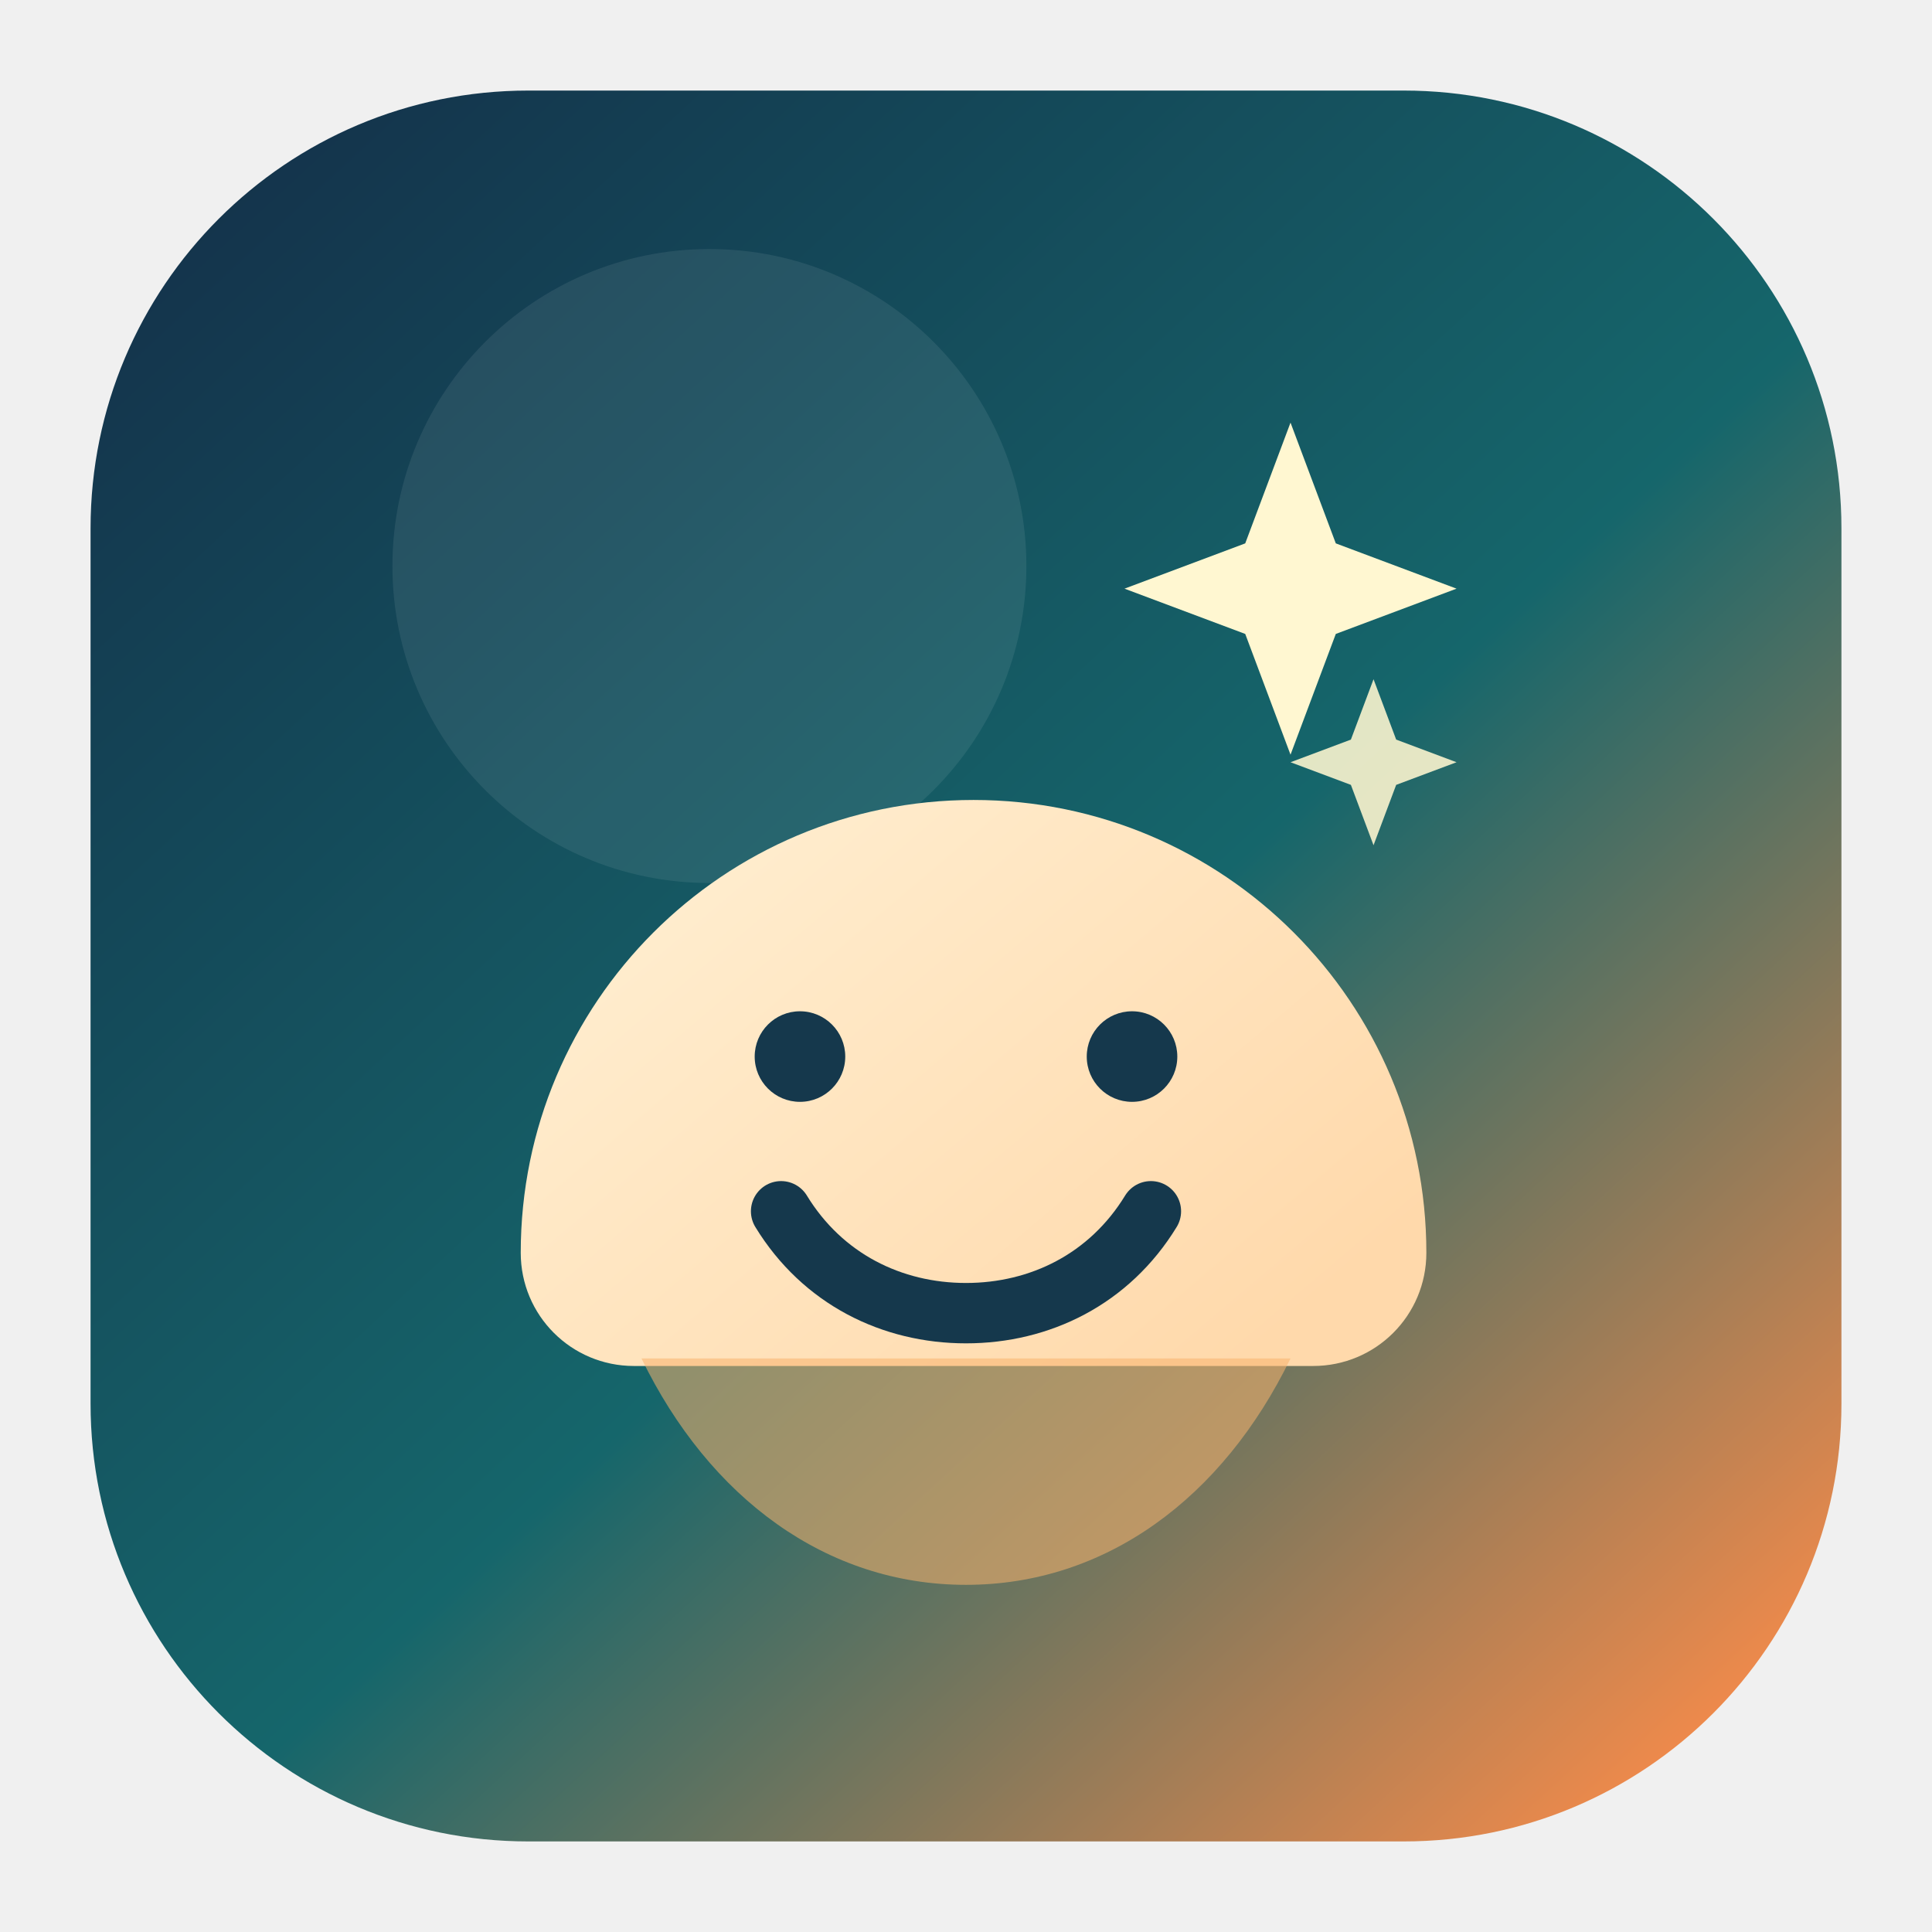
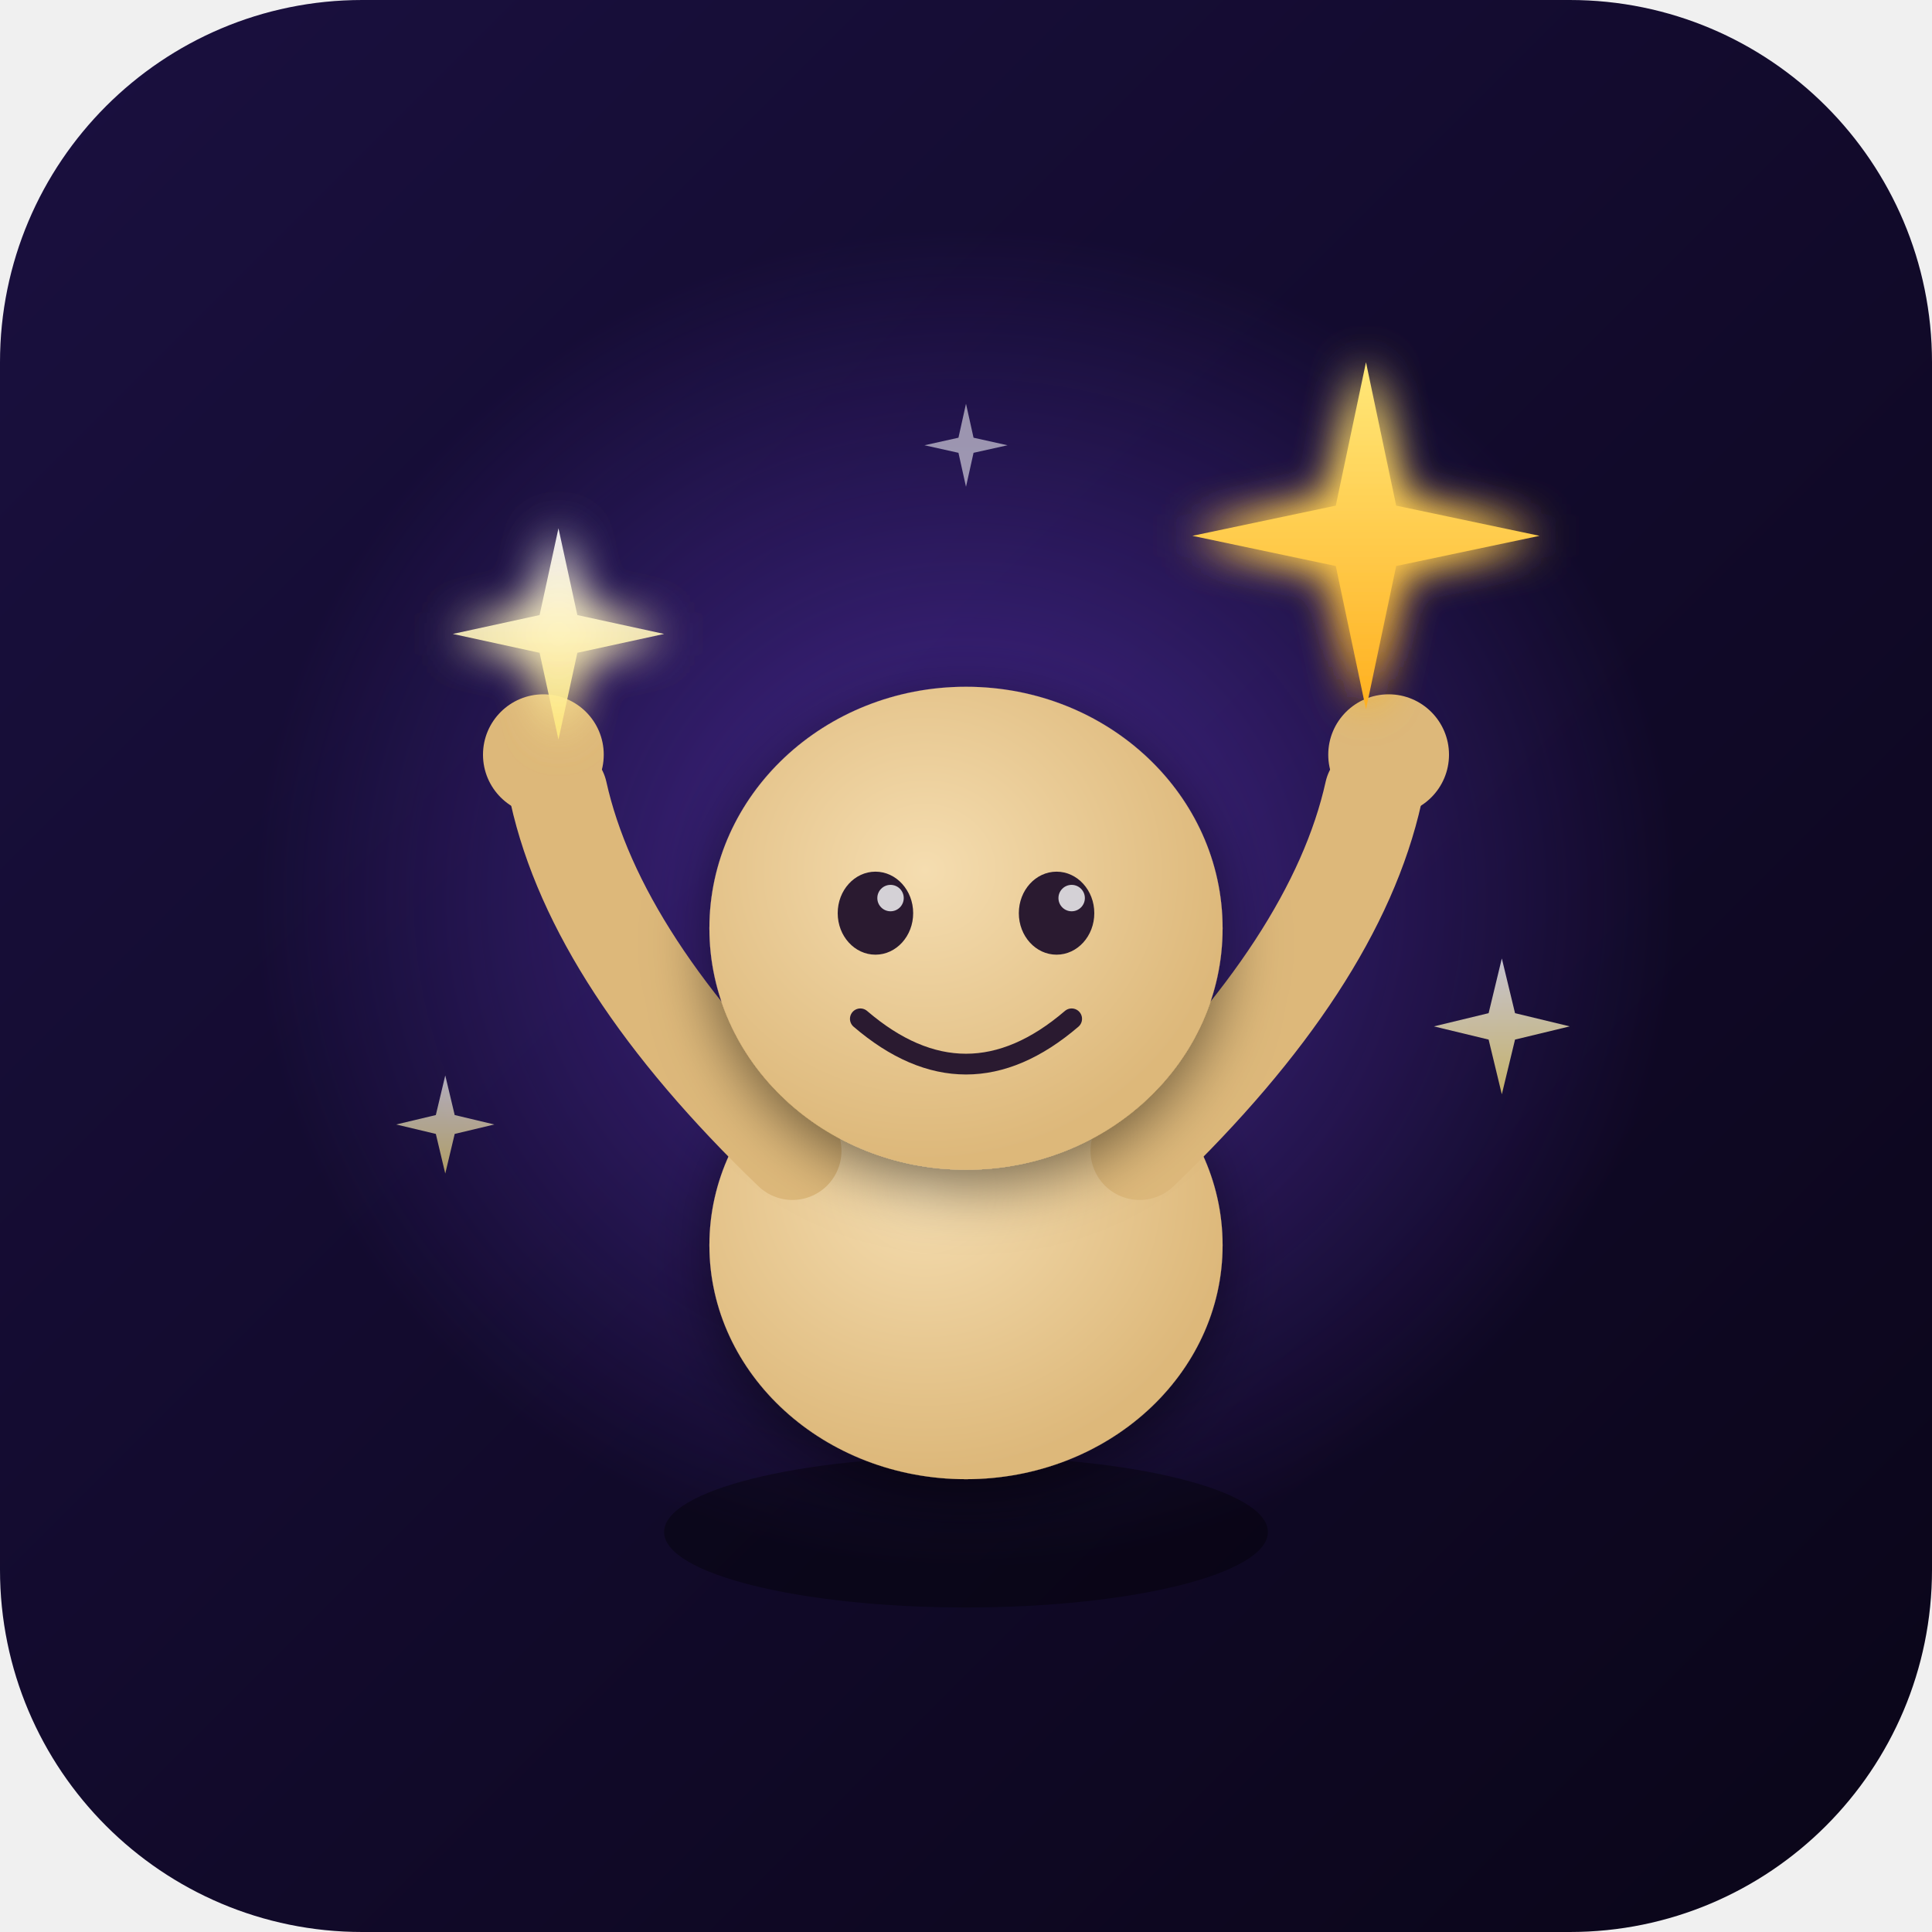
- <svg xmlns="http://www.w3.org/2000/svg" viewBox="0 0 512 512" role="img" aria-labelledby="title desc">
+ <svg xmlns="http://www.w3.org/2000/svg" viewBox="0 0 512 512" width="512" height="512">
  <defs>
-     <linearGradient id="bg" x1="64" y1="48" x2="448" y2="464" gradientUnits="userSpaceOnUse">
-       <stop offset="0" stop-color="#14344c" />
-       <stop offset="0.55" stop-color="#15666b" />
-       <stop offset="1" stop-color="#f08a4b" />
+     <linearGradient id="bgGrad" x1="0" y1="0" x2="1" y2="1">
+       <stop offset="0%" stop-color="#1a1040" />
+       <stop offset="100%" stop-color="#0a0518" />
    </linearGradient>
-     <linearGradient id="face" x1="170" y1="160" x2="336" y2="356" gradientUnits="userSpaceOnUse">
-       <stop offset="0" stop-color="#fff3d9" />
-       <stop offset="1" stop-color="#ffd9ab" />
+     <radialGradient id="glowGrad" cx="50%" cy="48%" r="45%">
+       <stop offset="0%" stop-color="#7040e0" stop-opacity="0.55" />
+       <stop offset="100%" stop-color="#7040e0" stop-opacity="0" />
+     </radialGradient>
+     <linearGradient id="starGrad" x1="0" y1="0" x2="0" y2="1">
+       <stop offset="0%" stop-color="#ffe87a" />
+       <stop offset="100%" stop-color="#ffb020" />
    </linearGradient>
+     <linearGradient id="starSmallGrad" x1="0" y1="0" x2="0" y2="1">
+       <stop offset="0%" stop-color="#ffffff" />
+       <stop offset="100%" stop-color="#ffe87a" />
+     </linearGradient>
+     <radialGradient id="skinGrad" cx="42%" cy="38%" r="60%">
+       <stop offset="0%" stop-color="#f5ddb0" />
+       <stop offset="100%" stop-color="#ddb87a" />
+     </radialGradient>
+     <filter id="shadow" x="-20%" y="-20%" width="140%" height="140%">
+       <feDropShadow dx="0" dy="4" stdDeviation="8" flood-color="#000000" flood-opacity="0.5" />
+     </filter>
+     <filter id="starGlow" x="-60%" y="-60%" width="220%" height="220%">
+       <feGaussianBlur stdDeviation="6" result="blur" />
+       <feMerge>
+         <feMergeNode in="blur" />
+         <feMergeNode in="blur" />
+         <feMergeNode in="SourceGraphic" />
+       </feMerge>
+     </filter>
+     <clipPath id="roundedClip">
+       <rect width="512" height="512" rx="96" ry="96" />
+     </clipPath>
  </defs>
-   <rect x="24" y="24" width="464" height="464" rx="116" fill="url(#bg)" />
-   <circle cx="188" cy="150" r="84" fill="#ffffff" opacity="0.08" />
-   <path d="M138 332c0-66.3 53.7-120 120-120s120 53.7 120 120c0 16.6-13.4 30-30 30H168c-16.6 0-30-13.4-30-30Z" fill="url(#face)" />
-   <circle cx="212" cy="280" r="12" fill="#15384c" />
-   <circle cx="300" cy="280" r="12" fill="#15384c" />
-   <path d="M207 321c11 18 29.4 27 49 27s38-9 49-27" fill="none" stroke="#15384c" stroke-linecap="round" stroke-width="16" />
-   <path d="M342 112l12 32 32 12-32 12-12 32-12-32-32-12 32-12 12-32Z" fill="#fff7d1" />
-   <path d="M364 180l6 16 16 6-16 6-6 16-6-16-16-6 16-6 6-16Z" fill="#fff7d1" opacity="0.88" />
-   <path d="M170 360c18 37 49 60 86 60 37 0 68-23 86-60H170Z" fill="#f7b36d" opacity="0.55" />
+   <g clip-path="url(#roundedClip)">
+     <rect width="512" height="512" fill="url(#bgGrad)" />
+     <ellipse cx="256" cy="246" rx="210" ry="200" fill="url(#glowGrad)" />
+     <ellipse cx="256" cy="406" rx="80" ry="20" fill="#000000" opacity="0.35" />
+     <ellipse cx="256" cy="330" rx="68" ry="62" fill="url(#skinGrad)" filter="url(#shadow)" />
+     <path d="M 210 305 Q 158 255 148 210" stroke="#ddb87a" stroke-width="26" fill="none" stroke-linecap="round" />
+     <circle cx="144" cy="200" r="16" fill="#ddb87a" />
+     <path d="M 302 305 Q 354 255 364 210" stroke="#ddb87a" stroke-width="26" fill="none" stroke-linecap="round" />
+     <circle cx="368" cy="200" r="16" fill="#ddb87a" />
+     <ellipse cx="256" cy="246" rx="68" ry="64" fill="url(#skinGrad)" filter="url(#shadow)" />
+     <ellipse cx="232" cy="242" rx="10" ry="11" fill="#2a1a30" />
+     <ellipse cx="280" cy="242" rx="10" ry="11" fill="#2a1a30" />
+     <circle cx="236" cy="238" r="3.5" fill="white" opacity="0.8" />
+     <circle cx="284" cy="238" r="3.5" fill="white" opacity="0.8" />
+     <path d="M 228 270 Q 256 294 284 270" stroke="#2a1a30" stroke-width="5.5" fill="none" stroke-linecap="round" />
+     <g transform="translate(362, 142)" filter="url(#starGlow)">
+       <polygon points="0,-46 8,-8 46,0 8,8 0,46 -8,8 -46,0 -8,-8" fill="url(#starGrad)" />
+     </g>
+     <g transform="translate(148, 168)" filter="url(#starGlow)">
+       <polygon points="0,-28 5,-5 28,0 5,5 0,28 -5,5 -28,0 -5,-5" fill="url(#starSmallGrad)" opacity="0.90" />
+     </g>
+     <g transform="translate(398, 272)">
+       <polygon points="0,-18 3.5,-3.5 18,0 3.5,3.5 0,18 -3.5,3.5 -18,0 -3.5,-3.5" fill="url(#starSmallGrad)" opacity="0.75" />
+     </g>
+     <g transform="translate(118, 298)">
+       <polygon points="0,-13 2.5,-2.5 13,0 2.5,2.5 0,13 -2.5,2.5 -13,0 -2.5,-2.5" fill="url(#starSmallGrad)" opacity="0.65" />
+     </g>
+     <g transform="translate(256, 118)">
+       <polygon points="0,-11 2,-2 11,0 2,2 0,11 -2,2 -11,0 -2,-2" fill="white" opacity="0.55" />
+     </g>
+   </g>
</svg>
